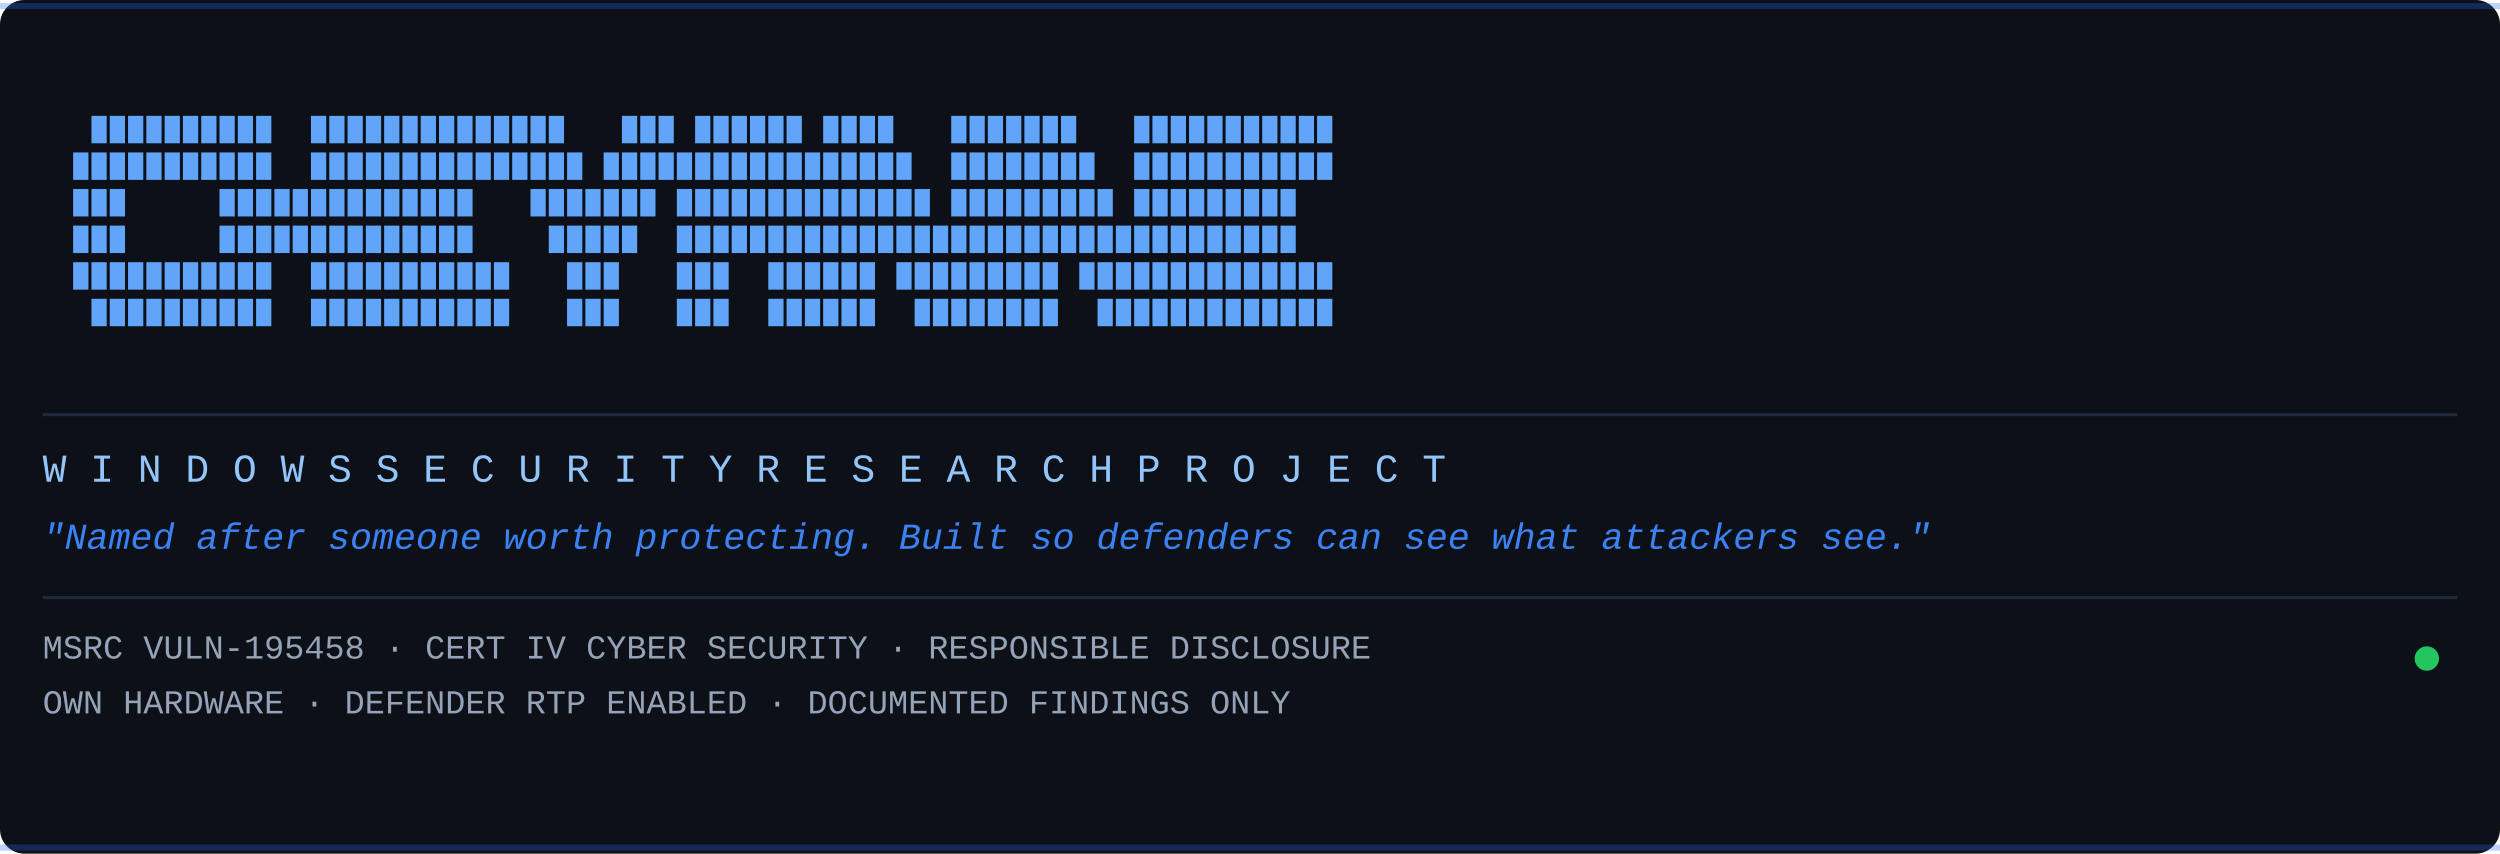
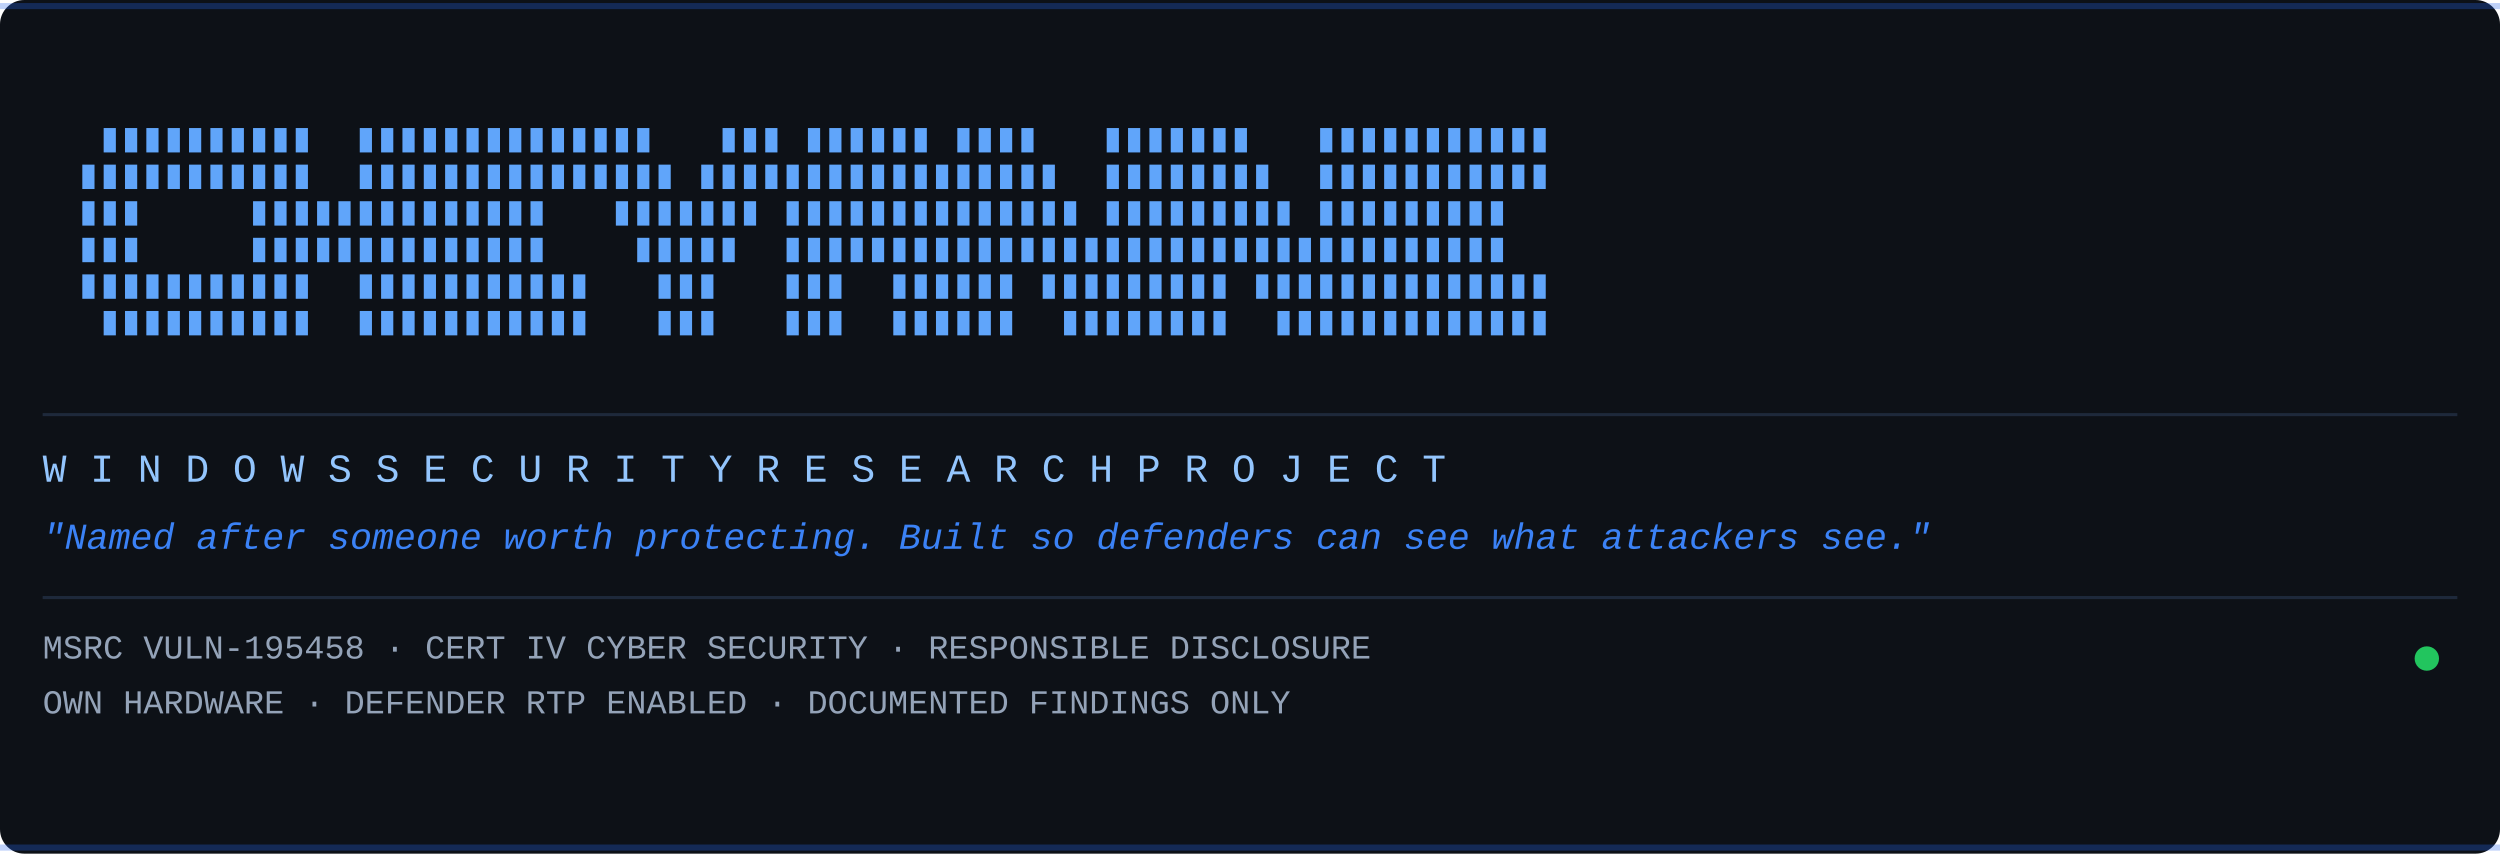
<svg xmlns="http://www.w3.org/2000/svg" viewBox="0 0 820 280">
  <defs>
    <style>
      .glow  { animation: glow-pulse 3s ease-in-out infinite; }
      .sub   { font-family: 'Courier New', Courier, monospace; font-size: 13px; fill: #93c5fd; }
      .tag   { font-family: 'Courier New', Courier, monospace; font-size: 12px; fill: #3b82f6; font-style: italic; }
      .stat  { font-family: 'Courier New', Courier, monospace; font-size: 11px; fill: #94a3b8; }
      .dot   { fill: #22c55e; animation: blink 1.4s step-end infinite; }
      @keyframes glow-pulse {
-         0%,100% { filter: drop-shadow(0 0 3px #2563eb) drop-shadow(0 0 7px #1d4ed8); }
-         50%     { filter: drop-shadow(0 0 10px #3b82f6) drop-shadow(0 0 20px #2563eb) drop-shadow(0 0 30px #1e40af); }
+         0%,100% { filter: drop-shadow(0 0 1px #2563eb); }
+         50%     { filter: drop-shadow(0 0 4px #3b82f6) drop-shadow(0 0 8px #2563eb); }
      }
      @keyframes blink {
        0%,100% { opacity: 1; }
        50%     { opacity: 0; }
      }
    </style>
  </defs>
  <rect width="820" height="280" fill="#0d1117" rx="8" />
  <line x1="0" y1="2" x2="820" y2="2" stroke="#2563eb" stroke-width="2" opacity="0.3" />
  <line x1="0" y1="278" x2="820" y2="278" stroke="#2563eb" stroke-width="2" opacity="0.3" />
  <g class="glow" fill="#60a5fa">
-     <rect x="30" y="38" width="5" height="9" />
-     <rect x="36" y="38" width="5" height="9" />
-     <rect x="42" y="38" width="5" height="9" />
-     <rect x="48" y="38" width="5" height="9" />
-     <rect x="54" y="38" width="5" height="9" />
-     <rect x="60" y="38" width="5" height="9" />
-     <rect x="66" y="38" width="5" height="9" />
-     <rect x="72" y="38" width="5" height="9" />
-     <rect x="78" y="38" width="5" height="9" />
-     <rect x="84" y="38" width="5" height="9" />
-     <rect x="102" y="38" width="5" height="9" />
-     <rect x="108" y="38" width="5" height="9" />
-     <rect x="114" y="38" width="5" height="9" />
-     <rect x="120" y="38" width="5" height="9" />
-     <rect x="126" y="38" width="5" height="9" />
-     <rect x="132" y="38" width="5" height="9" />
-     <rect x="138" y="38" width="5" height="9" />
-     <rect x="144" y="38" width="5" height="9" />
-     <rect x="150" y="38" width="5" height="9" />
-     <rect x="156" y="38" width="5" height="9" />
-     <rect x="162" y="38" width="5" height="9" />
-     <rect x="168" y="38" width="5" height="9" />
-     <rect x="174" y="38" width="5" height="9" />
-     <rect x="180" y="38" width="5" height="9" />
-     <rect x="204" y="38" width="5" height="9" />
-     <rect x="210" y="38" width="5" height="9" />
-     <rect x="216" y="38" width="5" height="9" />
-     <rect x="228" y="38" width="5" height="9" />
-     <rect x="234" y="38" width="5" height="9" />
-     <rect x="240" y="38" width="5" height="9" />
-     <rect x="246" y="38" width="5" height="9" />
-     <rect x="252" y="38" width="5" height="9" />
-     <rect x="258" y="38" width="5" height="9" />
-     <rect x="270" y="38" width="5" height="9" />
-     <rect x="276" y="38" width="5" height="9" />
-     <rect x="282" y="38" width="5" height="9" />
-     <rect x="288" y="38" width="5" height="9" />
-     <rect x="312" y="38" width="5" height="9" />
-     <rect x="318" y="38" width="5" height="9" />
-     <rect x="324" y="38" width="5" height="9" />
-     <rect x="330" y="38" width="5" height="9" />
-     <rect x="336" y="38" width="5" height="9" />
-     <rect x="342" y="38" width="5" height="9" />
-     <rect x="348" y="38" width="5" height="9" />
-     <rect x="372" y="38" width="5" height="9" />
-     <rect x="378" y="38" width="5" height="9" />
-     <rect x="384" y="38" width="5" height="9" />
-     <rect x="390" y="38" width="5" height="9" />
-     <rect x="396" y="38" width="5" height="9" />
-     <rect x="402" y="38" width="5" height="9" />
-     <rect x="408" y="38" width="5" height="9" />
-     <rect x="414" y="38" width="5" height="9" />
-     <rect x="420" y="38" width="5" height="9" />
-     <rect x="426" y="38" width="5" height="9" />
-     <rect x="432" y="38" width="5" height="9" />
-     <rect x="24" y="50" width="5" height="9" />
-     <rect x="30" y="50" width="5" height="9" />
-     <rect x="36" y="50" width="5" height="9" />
-     <rect x="42" y="50" width="5" height="9" />
-     <rect x="48" y="50" width="5" height="9" />
-     <rect x="54" y="50" width="5" height="9" />
-     <rect x="60" y="50" width="5" height="9" />
-     <rect x="66" y="50" width="5" height="9" />
-     <rect x="72" y="50" width="5" height="9" />
-     <rect x="78" y="50" width="5" height="9" />
-     <rect x="84" y="50" width="5" height="9" />
-     <rect x="102" y="50" width="5" height="9" />
-     <rect x="108" y="50" width="5" height="9" />
-     <rect x="114" y="50" width="5" height="9" />
-     <rect x="120" y="50" width="5" height="9" />
-     <rect x="126" y="50" width="5" height="9" />
-     <rect x="132" y="50" width="5" height="9" />
-     <rect x="138" y="50" width="5" height="9" />
-     <rect x="144" y="50" width="5" height="9" />
-     <rect x="150" y="50" width="5" height="9" />
-     <rect x="156" y="50" width="5" height="9" />
-     <rect x="162" y="50" width="5" height="9" />
-     <rect x="168" y="50" width="5" height="9" />
-     <rect x="174" y="50" width="5" height="9" />
-     <rect x="180" y="50" width="5" height="9" />
-     <rect x="186" y="50" width="5" height="9" />
-     <rect x="198" y="50" width="5" height="9" />
-     <rect x="204" y="50" width="5" height="9" />
-     <rect x="210" y="50" width="5" height="9" />
-     <rect x="216" y="50" width="5" height="9" />
-     <rect x="222" y="50" width="5" height="9" />
-     <rect x="228" y="50" width="5" height="9" />
-     <rect x="234" y="50" width="5" height="9" />
-     <rect x="240" y="50" width="5" height="9" />
-     <rect x="246" y="50" width="5" height="9" />
-     <rect x="252" y="50" width="5" height="9" />
-     <rect x="258" y="50" width="5" height="9" />
-     <rect x="264" y="50" width="5" height="9" />
-     <rect x="270" y="50" width="5" height="9" />
-     <rect x="276" y="50" width="5" height="9" />
-     <rect x="282" y="50" width="5" height="9" />
-     <rect x="288" y="50" width="5" height="9" />
-     <rect x="294" y="50" width="5" height="9" />
-     <rect x="312" y="50" width="5" height="9" />
-     <rect x="318" y="50" width="5" height="9" />
-     <rect x="324" y="50" width="5" height="9" />
-     <rect x="330" y="50" width="5" height="9" />
-     <rect x="336" y="50" width="5" height="9" />
-     <rect x="342" y="50" width="5" height="9" />
-     <rect x="348" y="50" width="5" height="9" />
-     <rect x="354" y="50" width="5" height="9" />
-     <rect x="372" y="50" width="5" height="9" />
-     <rect x="378" y="50" width="5" height="9" />
-     <rect x="384" y="50" width="5" height="9" />
-     <rect x="390" y="50" width="5" height="9" />
-     <rect x="396" y="50" width="5" height="9" />
-     <rect x="402" y="50" width="5" height="9" />
-     <rect x="408" y="50" width="5" height="9" />
-     <rect x="414" y="50" width="5" height="9" />
-     <rect x="420" y="50" width="5" height="9" />
-     <rect x="426" y="50" width="5" height="9" />
-     <rect x="432" y="50" width="5" height="9" />
-     <rect x="24" y="62" width="5" height="9" />
-     <rect x="30" y="62" width="5" height="9" />
-     <rect x="36" y="62" width="5" height="9" />
-     <rect x="72" y="62" width="5" height="9" />
-     <rect x="78" y="62" width="5" height="9" />
-     <rect x="84" y="62" width="5" height="9" />
-     <rect x="90" y="62" width="5" height="9" />
-     <rect x="96" y="62" width="5" height="9" />
-     <rect x="102" y="62" width="5" height="9" />
-     <rect x="108" y="62" width="5" height="9" />
-     <rect x="114" y="62" width="5" height="9" />
-     <rect x="120" y="62" width="5" height="9" />
-     <rect x="126" y="62" width="5" height="9" />
-     <rect x="132" y="62" width="5" height="9" />
-     <rect x="138" y="62" width="5" height="9" />
-     <rect x="144" y="62" width="5" height="9" />
-     <rect x="150" y="62" width="5" height="9" />
-     <rect x="174" y="62" width="5" height="9" />
-     <rect x="180" y="62" width="5" height="9" />
-     <rect x="186" y="62" width="5" height="9" />
-     <rect x="192" y="62" width="5" height="9" />
-     <rect x="198" y="62" width="5" height="9" />
-     <rect x="204" y="62" width="5" height="9" />
-     <rect x="210" y="62" width="5" height="9" />
-     <rect x="222" y="62" width="5" height="9" />
-     <rect x="228" y="62" width="5" height="9" />
-     <rect x="234" y="62" width="5" height="9" />
-     <rect x="240" y="62" width="5" height="9" />
-     <rect x="246" y="62" width="5" height="9" />
-     <rect x="252" y="62" width="5" height="9" />
-     <rect x="258" y="62" width="5" height="9" />
-     <rect x="264" y="62" width="5" height="9" />
-     <rect x="270" y="62" width="5" height="9" />
-     <rect x="276" y="62" width="5" height="9" />
-     <rect x="282" y="62" width="5" height="9" />
-     <rect x="288" y="62" width="5" height="9" />
-     <rect x="294" y="62" width="5" height="9" />
-     <rect x="300" y="62" width="5" height="9" />
-     <rect x="312" y="62" width="5" height="9" />
-     <rect x="318" y="62" width="5" height="9" />
-     <rect x="324" y="62" width="5" height="9" />
-     <rect x="330" y="62" width="5" height="9" />
-     <rect x="336" y="62" width="5" height="9" />
-     <rect x="342" y="62" width="5" height="9" />
-     <rect x="348" y="62" width="5" height="9" />
-     <rect x="354" y="62" width="5" height="9" />
-     <rect x="360" y="62" width="5" height="9" />
-     <rect x="372" y="62" width="5" height="9" />
-     <rect x="378" y="62" width="5" height="9" />
-     <rect x="384" y="62" width="5" height="9" />
-     <rect x="390" y="62" width="5" height="9" />
-     <rect x="396" y="62" width="5" height="9" />
-     <rect x="402" y="62" width="5" height="9" />
-     <rect x="408" y="62" width="5" height="9" />
-     <rect x="414" y="62" width="5" height="9" />
-     <rect x="420" y="62" width="5" height="9" />
-     <rect x="24" y="74" width="5" height="9" />
-     <rect x="30" y="74" width="5" height="9" />
-     <rect x="36" y="74" width="5" height="9" />
-     <rect x="72" y="74" width="5" height="9" />
-     <rect x="78" y="74" width="5" height="9" />
-     <rect x="84" y="74" width="5" height="9" />
-     <rect x="90" y="74" width="5" height="9" />
-     <rect x="96" y="74" width="5" height="9" />
-     <rect x="102" y="74" width="5" height="9" />
-     <rect x="108" y="74" width="5" height="9" />
-     <rect x="114" y="74" width="5" height="9" />
-     <rect x="120" y="74" width="5" height="9" />
-     <rect x="126" y="74" width="5" height="9" />
-     <rect x="132" y="74" width="5" height="9" />
-     <rect x="138" y="74" width="5" height="9" />
-     <rect x="144" y="74" width="5" height="9" />
-     <rect x="150" y="74" width="5" height="9" />
-     <rect x="180" y="74" width="5" height="9" />
-     <rect x="186" y="74" width="5" height="9" />
-     <rect x="192" y="74" width="5" height="9" />
-     <rect x="198" y="74" width="5" height="9" />
-     <rect x="204" y="74" width="5" height="9" />
-     <rect x="222" y="74" width="5" height="9" />
-     <rect x="228" y="74" width="5" height="9" />
-     <rect x="234" y="74" width="5" height="9" />
-     <rect x="240" y="74" width="5" height="9" />
-     <rect x="246" y="74" width="5" height="9" />
-     <rect x="252" y="74" width="5" height="9" />
-     <rect x="258" y="74" width="5" height="9" />
-     <rect x="264" y="74" width="5" height="9" />
-     <rect x="270" y="74" width="5" height="9" />
-     <rect x="276" y="74" width="5" height="9" />
-     <rect x="282" y="74" width="5" height="9" />
-     <rect x="288" y="74" width="5" height="9" />
-     <rect x="294" y="74" width="5" height="9" />
-     <rect x="300" y="74" width="5" height="9" />
-     <rect x="306" y="74" width="5" height="9" />
-     <rect x="312" y="74" width="5" height="9" />
-     <rect x="318" y="74" width="5" height="9" />
-     <rect x="324" y="74" width="5" height="9" />
-     <rect x="330" y="74" width="5" height="9" />
-     <rect x="336" y="74" width="5" height="9" />
-     <rect x="342" y="74" width="5" height="9" />
-     <rect x="348" y="74" width="5" height="9" />
-     <rect x="354" y="74" width="5" height="9" />
-     <rect x="360" y="74" width="5" height="9" />
-     <rect x="366" y="74" width="5" height="9" />
-     <rect x="372" y="74" width="5" height="9" />
-     <rect x="378" y="74" width="5" height="9" />
-     <rect x="384" y="74" width="5" height="9" />
-     <rect x="390" y="74" width="5" height="9" />
-     <rect x="396" y="74" width="5" height="9" />
-     <rect x="402" y="74" width="5" height="9" />
-     <rect x="408" y="74" width="5" height="9" />
-     <rect x="414" y="74" width="5" height="9" />
-     <rect x="420" y="74" width="5" height="9" />
-     <rect x="24" y="86" width="5" height="9" />
-     <rect x="30" y="86" width="5" height="9" />
-     <rect x="36" y="86" width="5" height="9" />
-     <rect x="42" y="86" width="5" height="9" />
-     <rect x="48" y="86" width="5" height="9" />
-     <rect x="54" y="86" width="5" height="9" />
-     <rect x="60" y="86" width="5" height="9" />
-     <rect x="66" y="86" width="5" height="9" />
-     <rect x="72" y="86" width="5" height="9" />
-     <rect x="78" y="86" width="5" height="9" />
-     <rect x="84" y="86" width="5" height="9" />
-     <rect x="102" y="86" width="5" height="9" />
-     <rect x="108" y="86" width="5" height="9" />
-     <rect x="114" y="86" width="5" height="9" />
-     <rect x="120" y="86" width="5" height="9" />
-     <rect x="126" y="86" width="5" height="9" />
-     <rect x="132" y="86" width="5" height="9" />
-     <rect x="138" y="86" width="5" height="9" />
-     <rect x="144" y="86" width="5" height="9" />
-     <rect x="150" y="86" width="5" height="9" />
-     <rect x="156" y="86" width="5" height="9" />
-     <rect x="162" y="86" width="5" height="9" />
-     <rect x="186" y="86" width="5" height="9" />
-     <rect x="192" y="86" width="5" height="9" />
-     <rect x="198" y="86" width="5" height="9" />
-     <rect x="222" y="86" width="5" height="9" />
-     <rect x="228" y="86" width="5" height="9" />
-     <rect x="234" y="86" width="5" height="9" />
-     <rect x="252" y="86" width="5" height="9" />
-     <rect x="258" y="86" width="5" height="9" />
-     <rect x="264" y="86" width="5" height="9" />
-     <rect x="270" y="86" width="5" height="9" />
-     <rect x="276" y="86" width="5" height="9" />
-     <rect x="282" y="86" width="5" height="9" />
-     <rect x="294" y="86" width="5" height="9" />
-     <rect x="300" y="86" width="5" height="9" />
-     <rect x="306" y="86" width="5" height="9" />
-     <rect x="312" y="86" width="5" height="9" />
-     <rect x="318" y="86" width="5" height="9" />
-     <rect x="324" y="86" width="5" height="9" />
-     <rect x="330" y="86" width="5" height="9" />
-     <rect x="336" y="86" width="5" height="9" />
-     <rect x="342" y="86" width="5" height="9" />
-     <rect x="354" y="86" width="5" height="9" />
-     <rect x="360" y="86" width="5" height="9" />
-     <rect x="366" y="86" width="5" height="9" />
-     <rect x="372" y="86" width="5" height="9" />
-     <rect x="378" y="86" width="5" height="9" />
-     <rect x="384" y="86" width="5" height="9" />
-     <rect x="390" y="86" width="5" height="9" />
-     <rect x="396" y="86" width="5" height="9" />
-     <rect x="402" y="86" width="5" height="9" />
-     <rect x="408" y="86" width="5" height="9" />
-     <rect x="414" y="86" width="5" height="9" />
-     <rect x="420" y="86" width="5" height="9" />
-     <rect x="426" y="86" width="5" height="9" />
-     <rect x="432" y="86" width="5" height="9" />
-     <rect x="30" y="98" width="5" height="9" />
-     <rect x="36" y="98" width="5" height="9" />
-     <rect x="42" y="98" width="5" height="9" />
-     <rect x="48" y="98" width="5" height="9" />
-     <rect x="54" y="98" width="5" height="9" />
-     <rect x="60" y="98" width="5" height="9" />
-     <rect x="66" y="98" width="5" height="9" />
-     <rect x="72" y="98" width="5" height="9" />
-     <rect x="78" y="98" width="5" height="9" />
-     <rect x="84" y="98" width="5" height="9" />
-     <rect x="102" y="98" width="5" height="9" />
-     <rect x="108" y="98" width="5" height="9" />
-     <rect x="114" y="98" width="5" height="9" />
-     <rect x="120" y="98" width="5" height="9" />
-     <rect x="126" y="98" width="5" height="9" />
-     <rect x="132" y="98" width="5" height="9" />
-     <rect x="138" y="98" width="5" height="9" />
-     <rect x="144" y="98" width="5" height="9" />
-     <rect x="150" y="98" width="5" height="9" />
-     <rect x="156" y="98" width="5" height="9" />
-     <rect x="162" y="98" width="5" height="9" />
-     <rect x="186" y="98" width="5" height="9" />
-     <rect x="192" y="98" width="5" height="9" />
-     <rect x="198" y="98" width="5" height="9" />
-     <rect x="222" y="98" width="5" height="9" />
-     <rect x="228" y="98" width="5" height="9" />
-     <rect x="234" y="98" width="5" height="9" />
-     <rect x="252" y="98" width="5" height="9" />
-     <rect x="258" y="98" width="5" height="9" />
-     <rect x="264" y="98" width="5" height="9" />
-     <rect x="270" y="98" width="5" height="9" />
-     <rect x="276" y="98" width="5" height="9" />
-     <rect x="282" y="98" width="5" height="9" />
-     <rect x="300" y="98" width="5" height="9" />
-     <rect x="306" y="98" width="5" height="9" />
-     <rect x="312" y="98" width="5" height="9" />
-     <rect x="318" y="98" width="5" height="9" />
-     <rect x="324" y="98" width="5" height="9" />
-     <rect x="330" y="98" width="5" height="9" />
-     <rect x="336" y="98" width="5" height="9" />
-     <rect x="342" y="98" width="5" height="9" />
-     <rect x="360" y="98" width="5" height="9" />
-     <rect x="366" y="98" width="5" height="9" />
-     <rect x="372" y="98" width="5" height="9" />
-     <rect x="378" y="98" width="5" height="9" />
-     <rect x="384" y="98" width="5" height="9" />
-     <rect x="390" y="98" width="5" height="9" />
-     <rect x="396" y="98" width="5" height="9" />
-     <rect x="402" y="98" width="5" height="9" />
-     <rect x="408" y="98" width="5" height="9" />
-     <rect x="414" y="98" width="5" height="9" />
-     <rect x="420" y="98" width="5" height="9" />
-     <rect x="426" y="98" width="5" height="9" />
-     <rect x="432" y="98" width="5" height="9" />
+     <rect x="34" y="42" width="4" height="8" />
+     <rect x="41" y="42" width="4" height="8" />
+     <rect x="48" y="42" width="4" height="8" />
+     <rect x="55" y="42" width="4" height="8" />
+     <rect x="62" y="42" width="4" height="8" />
+     <rect x="69" y="42" width="4" height="8" />
+     <rect x="76" y="42" width="4" height="8" />
+     <rect x="83" y="42" width="4" height="8" />
+     <rect x="90" y="42" width="4" height="8" />
+     <rect x="97" y="42" width="4" height="8" />
+     <rect x="118" y="42" width="4" height="8" />
+     <rect x="125" y="42" width="4" height="8" />
+     <rect x="132" y="42" width="4" height="8" />
+     <rect x="139" y="42" width="4" height="8" />
+     <rect x="146" y="42" width="4" height="8" />
+     <rect x="153" y="42" width="4" height="8" />
+     <rect x="160" y="42" width="4" height="8" />
+     <rect x="167" y="42" width="4" height="8" />
+     <rect x="174" y="42" width="4" height="8" />
+     <rect x="181" y="42" width="4" height="8" />
+     <rect x="188" y="42" width="4" height="8" />
+     <rect x="195" y="42" width="4" height="8" />
+     <rect x="202" y="42" width="4" height="8" />
+     <rect x="209" y="42" width="4" height="8" />
+     <rect x="237" y="42" width="4" height="8" />
+     <rect x="244" y="42" width="4" height="8" />
+     <rect x="251" y="42" width="4" height="8" />
+     <rect x="265" y="42" width="4" height="8" />
+     <rect x="272" y="42" width="4" height="8" />
+     <rect x="279" y="42" width="4" height="8" />
+     <rect x="286" y="42" width="4" height="8" />
+     <rect x="293" y="42" width="4" height="8" />
+     <rect x="300" y="42" width="4" height="8" />
+     <rect x="314" y="42" width="4" height="8" />
+     <rect x="321" y="42" width="4" height="8" />
+     <rect x="328" y="42" width="4" height="8" />
+     <rect x="335" y="42" width="4" height="8" />
+     <rect x="363" y="42" width="4" height="8" />
+     <rect x="370" y="42" width="4" height="8" />
+     <rect x="377" y="42" width="4" height="8" />
+     <rect x="384" y="42" width="4" height="8" />
+     <rect x="391" y="42" width="4" height="8" />
+     <rect x="398" y="42" width="4" height="8" />
+     <rect x="405" y="42" width="4" height="8" />
+     <rect x="433" y="42" width="4" height="8" />
+     <rect x="440" y="42" width="4" height="8" />
+     <rect x="447" y="42" width="4" height="8" />
+     <rect x="454" y="42" width="4" height="8" />
+     <rect x="461" y="42" width="4" height="8" />
+     <rect x="468" y="42" width="4" height="8" />
+     <rect x="475" y="42" width="4" height="8" />
+     <rect x="482" y="42" width="4" height="8" />
+     <rect x="489" y="42" width="4" height="8" />
+     <rect x="496" y="42" width="4" height="8" />
+     <rect x="503" y="42" width="4" height="8" />
+     <rect x="27" y="54" width="4" height="8" />
+     <rect x="34" y="54" width="4" height="8" />
+     <rect x="41" y="54" width="4" height="8" />
+     <rect x="48" y="54" width="4" height="8" />
+     <rect x="55" y="54" width="4" height="8" />
+     <rect x="62" y="54" width="4" height="8" />
+     <rect x="69" y="54" width="4" height="8" />
+     <rect x="76" y="54" width="4" height="8" />
+     <rect x="83" y="54" width="4" height="8" />
+     <rect x="90" y="54" width="4" height="8" />
+     <rect x="97" y="54" width="4" height="8" />
+     <rect x="118" y="54" width="4" height="8" />
+     <rect x="125" y="54" width="4" height="8" />
+     <rect x="132" y="54" width="4" height="8" />
+     <rect x="139" y="54" width="4" height="8" />
+     <rect x="146" y="54" width="4" height="8" />
+     <rect x="153" y="54" width="4" height="8" />
+     <rect x="160" y="54" width="4" height="8" />
+     <rect x="167" y="54" width="4" height="8" />
+     <rect x="174" y="54" width="4" height="8" />
+     <rect x="181" y="54" width="4" height="8" />
+     <rect x="188" y="54" width="4" height="8" />
+     <rect x="195" y="54" width="4" height="8" />
+     <rect x="202" y="54" width="4" height="8" />
+     <rect x="209" y="54" width="4" height="8" />
+     <rect x="216" y="54" width="4" height="8" />
+     <rect x="230" y="54" width="4" height="8" />
+     <rect x="237" y="54" width="4" height="8" />
+     <rect x="244" y="54" width="4" height="8" />
+     <rect x="251" y="54" width="4" height="8" />
+     <rect x="258" y="54" width="4" height="8" />
+     <rect x="265" y="54" width="4" height="8" />
+     <rect x="272" y="54" width="4" height="8" />
+     <rect x="279" y="54" width="4" height="8" />
+     <rect x="286" y="54" width="4" height="8" />
+     <rect x="293" y="54" width="4" height="8" />
+     <rect x="300" y="54" width="4" height="8" />
+     <rect x="307" y="54" width="4" height="8" />
+     <rect x="314" y="54" width="4" height="8" />
+     <rect x="321" y="54" width="4" height="8" />
+     <rect x="328" y="54" width="4" height="8" />
+     <rect x="335" y="54" width="4" height="8" />
+     <rect x="342" y="54" width="4" height="8" />
+     <rect x="363" y="54" width="4" height="8" />
+     <rect x="370" y="54" width="4" height="8" />
+     <rect x="377" y="54" width="4" height="8" />
+     <rect x="384" y="54" width="4" height="8" />
+     <rect x="391" y="54" width="4" height="8" />
+     <rect x="398" y="54" width="4" height="8" />
+     <rect x="405" y="54" width="4" height="8" />
+     <rect x="412" y="54" width="4" height="8" />
+     <rect x="433" y="54" width="4" height="8" />
+     <rect x="440" y="54" width="4" height="8" />
+     <rect x="447" y="54" width="4" height="8" />
+     <rect x="454" y="54" width="4" height="8" />
+     <rect x="461" y="54" width="4" height="8" />
+     <rect x="468" y="54" width="4" height="8" />
+     <rect x="475" y="54" width="4" height="8" />
+     <rect x="482" y="54" width="4" height="8" />
+     <rect x="489" y="54" width="4" height="8" />
+     <rect x="496" y="54" width="4" height="8" />
+     <rect x="503" y="54" width="4" height="8" />
+     <rect x="27" y="66" width="4" height="8" />
+     <rect x="34" y="66" width="4" height="8" />
+     <rect x="41" y="66" width="4" height="8" />
+     <rect x="83" y="66" width="4" height="8" />
+     <rect x="90" y="66" width="4" height="8" />
+     <rect x="97" y="66" width="4" height="8" />
+     <rect x="104" y="66" width="4" height="8" />
+     <rect x="111" y="66" width="4" height="8" />
+     <rect x="118" y="66" width="4" height="8" />
+     <rect x="125" y="66" width="4" height="8" />
+     <rect x="132" y="66" width="4" height="8" />
+     <rect x="139" y="66" width="4" height="8" />
+     <rect x="146" y="66" width="4" height="8" />
+     <rect x="153" y="66" width="4" height="8" />
+     <rect x="160" y="66" width="4" height="8" />
+     <rect x="167" y="66" width="4" height="8" />
+     <rect x="174" y="66" width="4" height="8" />
+     <rect x="202" y="66" width="4" height="8" />
+     <rect x="209" y="66" width="4" height="8" />
+     <rect x="216" y="66" width="4" height="8" />
+     <rect x="223" y="66" width="4" height="8" />
+     <rect x="230" y="66" width="4" height="8" />
+     <rect x="237" y="66" width="4" height="8" />
+     <rect x="244" y="66" width="4" height="8" />
+     <rect x="258" y="66" width="4" height="8" />
+     <rect x="265" y="66" width="4" height="8" />
+     <rect x="272" y="66" width="4" height="8" />
+     <rect x="279" y="66" width="4" height="8" />
+     <rect x="286" y="66" width="4" height="8" />
+     <rect x="293" y="66" width="4" height="8" />
+     <rect x="300" y="66" width="4" height="8" />
+     <rect x="307" y="66" width="4" height="8" />
+     <rect x="314" y="66" width="4" height="8" />
+     <rect x="321" y="66" width="4" height="8" />
+     <rect x="328" y="66" width="4" height="8" />
+     <rect x="335" y="66" width="4" height="8" />
+     <rect x="342" y="66" width="4" height="8" />
+     <rect x="349" y="66" width="4" height="8" />
+     <rect x="363" y="66" width="4" height="8" />
+     <rect x="370" y="66" width="4" height="8" />
+     <rect x="377" y="66" width="4" height="8" />
+     <rect x="384" y="66" width="4" height="8" />
+     <rect x="391" y="66" width="4" height="8" />
+     <rect x="398" y="66" width="4" height="8" />
+     <rect x="405" y="66" width="4" height="8" />
+     <rect x="412" y="66" width="4" height="8" />
+     <rect x="419" y="66" width="4" height="8" />
+     <rect x="433" y="66" width="4" height="8" />
+     <rect x="440" y="66" width="4" height="8" />
+     <rect x="447" y="66" width="4" height="8" />
+     <rect x="454" y="66" width="4" height="8" />
+     <rect x="461" y="66" width="4" height="8" />
+     <rect x="468" y="66" width="4" height="8" />
+     <rect x="475" y="66" width="4" height="8" />
+     <rect x="482" y="66" width="4" height="8" />
+     <rect x="489" y="66" width="4" height="8" />
+     <rect x="27" y="78" width="4" height="8" />
+     <rect x="34" y="78" width="4" height="8" />
+     <rect x="41" y="78" width="4" height="8" />
+     <rect x="83" y="78" width="4" height="8" />
+     <rect x="90" y="78" width="4" height="8" />
+     <rect x="97" y="78" width="4" height="8" />
+     <rect x="104" y="78" width="4" height="8" />
+     <rect x="111" y="78" width="4" height="8" />
+     <rect x="118" y="78" width="4" height="8" />
+     <rect x="125" y="78" width="4" height="8" />
+     <rect x="132" y="78" width="4" height="8" />
+     <rect x="139" y="78" width="4" height="8" />
+     <rect x="146" y="78" width="4" height="8" />
+     <rect x="153" y="78" width="4" height="8" />
+     <rect x="160" y="78" width="4" height="8" />
+     <rect x="167" y="78" width="4" height="8" />
+     <rect x="174" y="78" width="4" height="8" />
+     <rect x="209" y="78" width="4" height="8" />
+     <rect x="216" y="78" width="4" height="8" />
+     <rect x="223" y="78" width="4" height="8" />
+     <rect x="230" y="78" width="4" height="8" />
+     <rect x="237" y="78" width="4" height="8" />
+     <rect x="258" y="78" width="4" height="8" />
+     <rect x="265" y="78" width="4" height="8" />
+     <rect x="272" y="78" width="4" height="8" />
+     <rect x="279" y="78" width="4" height="8" />
+     <rect x="286" y="78" width="4" height="8" />
+     <rect x="293" y="78" width="4" height="8" />
+     <rect x="300" y="78" width="4" height="8" />
+     <rect x="307" y="78" width="4" height="8" />
+     <rect x="314" y="78" width="4" height="8" />
+     <rect x="321" y="78" width="4" height="8" />
+     <rect x="328" y="78" width="4" height="8" />
+     <rect x="335" y="78" width="4" height="8" />
+     <rect x="342" y="78" width="4" height="8" />
+     <rect x="349" y="78" width="4" height="8" />
+     <rect x="356" y="78" width="4" height="8" />
+     <rect x="363" y="78" width="4" height="8" />
+     <rect x="370" y="78" width="4" height="8" />
+     <rect x="377" y="78" width="4" height="8" />
+     <rect x="384" y="78" width="4" height="8" />
+     <rect x="391" y="78" width="4" height="8" />
+     <rect x="398" y="78" width="4" height="8" />
+     <rect x="405" y="78" width="4" height="8" />
+     <rect x="412" y="78" width="4" height="8" />
+     <rect x="419" y="78" width="4" height="8" />
+     <rect x="426" y="78" width="4" height="8" />
+     <rect x="433" y="78" width="4" height="8" />
+     <rect x="440" y="78" width="4" height="8" />
+     <rect x="447" y="78" width="4" height="8" />
+     <rect x="454" y="78" width="4" height="8" />
+     <rect x="461" y="78" width="4" height="8" />
+     <rect x="468" y="78" width="4" height="8" />
+     <rect x="475" y="78" width="4" height="8" />
+     <rect x="482" y="78" width="4" height="8" />
+     <rect x="489" y="78" width="4" height="8" />
+     <rect x="27" y="90" width="4" height="8" />
+     <rect x="34" y="90" width="4" height="8" />
+     <rect x="41" y="90" width="4" height="8" />
+     <rect x="48" y="90" width="4" height="8" />
+     <rect x="55" y="90" width="4" height="8" />
+     <rect x="62" y="90" width="4" height="8" />
+     <rect x="69" y="90" width="4" height="8" />
+     <rect x="76" y="90" width="4" height="8" />
+     <rect x="83" y="90" width="4" height="8" />
+     <rect x="90" y="90" width="4" height="8" />
+     <rect x="97" y="90" width="4" height="8" />
+     <rect x="118" y="90" width="4" height="8" />
+     <rect x="125" y="90" width="4" height="8" />
+     <rect x="132" y="90" width="4" height="8" />
+     <rect x="139" y="90" width="4" height="8" />
+     <rect x="146" y="90" width="4" height="8" />
+     <rect x="153" y="90" width="4" height="8" />
+     <rect x="160" y="90" width="4" height="8" />
+     <rect x="167" y="90" width="4" height="8" />
+     <rect x="174" y="90" width="4" height="8" />
+     <rect x="181" y="90" width="4" height="8" />
+     <rect x="188" y="90" width="4" height="8" />
+     <rect x="216" y="90" width="4" height="8" />
+     <rect x="223" y="90" width="4" height="8" />
+     <rect x="230" y="90" width="4" height="8" />
+     <rect x="258" y="90" width="4" height="8" />
+     <rect x="265" y="90" width="4" height="8" />
+     <rect x="272" y="90" width="4" height="8" />
+     <rect x="293" y="90" width="4" height="8" />
+     <rect x="300" y="90" width="4" height="8" />
+     <rect x="307" y="90" width="4" height="8" />
+     <rect x="314" y="90" width="4" height="8" />
+     <rect x="321" y="90" width="4" height="8" />
+     <rect x="328" y="90" width="4" height="8" />
+     <rect x="342" y="90" width="4" height="8" />
+     <rect x="349" y="90" width="4" height="8" />
+     <rect x="356" y="90" width="4" height="8" />
+     <rect x="363" y="90" width="4" height="8" />
+     <rect x="370" y="90" width="4" height="8" />
+     <rect x="377" y="90" width="4" height="8" />
+     <rect x="384" y="90" width="4" height="8" />
+     <rect x="391" y="90" width="4" height="8" />
+     <rect x="398" y="90" width="4" height="8" />
+     <rect x="412" y="90" width="4" height="8" />
+     <rect x="419" y="90" width="4" height="8" />
+     <rect x="426" y="90" width="4" height="8" />
+     <rect x="433" y="90" width="4" height="8" />
+     <rect x="440" y="90" width="4" height="8" />
+     <rect x="447" y="90" width="4" height="8" />
+     <rect x="454" y="90" width="4" height="8" />
+     <rect x="461" y="90" width="4" height="8" />
+     <rect x="468" y="90" width="4" height="8" />
+     <rect x="475" y="90" width="4" height="8" />
+     <rect x="482" y="90" width="4" height="8" />
+     <rect x="489" y="90" width="4" height="8" />
+     <rect x="496" y="90" width="4" height="8" />
+     <rect x="503" y="90" width="4" height="8" />
+     <rect x="34" y="102" width="4" height="8" />
+     <rect x="41" y="102" width="4" height="8" />
+     <rect x="48" y="102" width="4" height="8" />
+     <rect x="55" y="102" width="4" height="8" />
+     <rect x="62" y="102" width="4" height="8" />
+     <rect x="69" y="102" width="4" height="8" />
+     <rect x="76" y="102" width="4" height="8" />
+     <rect x="83" y="102" width="4" height="8" />
+     <rect x="90" y="102" width="4" height="8" />
+     <rect x="97" y="102" width="4" height="8" />
+     <rect x="118" y="102" width="4" height="8" />
+     <rect x="125" y="102" width="4" height="8" />
+     <rect x="132" y="102" width="4" height="8" />
+     <rect x="139" y="102" width="4" height="8" />
+     <rect x="146" y="102" width="4" height="8" />
+     <rect x="153" y="102" width="4" height="8" />
+     <rect x="160" y="102" width="4" height="8" />
+     <rect x="167" y="102" width="4" height="8" />
+     <rect x="174" y="102" width="4" height="8" />
+     <rect x="181" y="102" width="4" height="8" />
+     <rect x="188" y="102" width="4" height="8" />
+     <rect x="216" y="102" width="4" height="8" />
+     <rect x="223" y="102" width="4" height="8" />
+     <rect x="230" y="102" width="4" height="8" />
+     <rect x="258" y="102" width="4" height="8" />
+     <rect x="265" y="102" width="4" height="8" />
+     <rect x="272" y="102" width="4" height="8" />
+     <rect x="293" y="102" width="4" height="8" />
+     <rect x="300" y="102" width="4" height="8" />
+     <rect x="307" y="102" width="4" height="8" />
+     <rect x="314" y="102" width="4" height="8" />
+     <rect x="321" y="102" width="4" height="8" />
+     <rect x="328" y="102" width="4" height="8" />
+     <rect x="349" y="102" width="4" height="8" />
+     <rect x="356" y="102" width="4" height="8" />
+     <rect x="363" y="102" width="4" height="8" />
+     <rect x="370" y="102" width="4" height="8" />
+     <rect x="377" y="102" width="4" height="8" />
+     <rect x="384" y="102" width="4" height="8" />
+     <rect x="391" y="102" width="4" height="8" />
+     <rect x="398" y="102" width="4" height="8" />
+     <rect x="419" y="102" width="4" height="8" />
+     <rect x="426" y="102" width="4" height="8" />
+     <rect x="433" y="102" width="4" height="8" />
+     <rect x="440" y="102" width="4" height="8" />
+     <rect x="447" y="102" width="4" height="8" />
+     <rect x="454" y="102" width="4" height="8" />
+     <rect x="461" y="102" width="4" height="8" />
+     <rect x="468" y="102" width="4" height="8" />
+     <rect x="475" y="102" width="4" height="8" />
+     <rect x="482" y="102" width="4" height="8" />
+     <rect x="489" y="102" width="4" height="8" />
+     <rect x="496" y="102" width="4" height="8" />
+     <rect x="503" y="102" width="4" height="8" />
  </g>
  <line x1="14" y1="136" x2="806" y2="136" stroke="#1e293b" stroke-width="1" />
  <text x="14" y="158" class="sub">W I N D O W S   S E C U R I T Y   R E S E A R C H   P R O J E C T</text>
  <text x="14" y="180" class="tag">"Named after someone worth protecting. Built so defenders can see what attackers see."</text>
  <line x1="14" y1="196" x2="806" y2="196" stroke="#1e293b" stroke-width="1" />
  <text x="14" y="216" class="stat">MSRC  VULN-195458   ·   CERT IV CYBER SECURITY   ·   RESPONSIBLE DISCLOSURE</text>
  <text x="14" y="234" class="stat">OWN HARDWARE   ·   DEFENDER RTP ENABLED   ·   DOCUMENTED FINDINGS ONLY</text>
  <circle cx="796" cy="216" r="4" class="dot" />
</svg>
